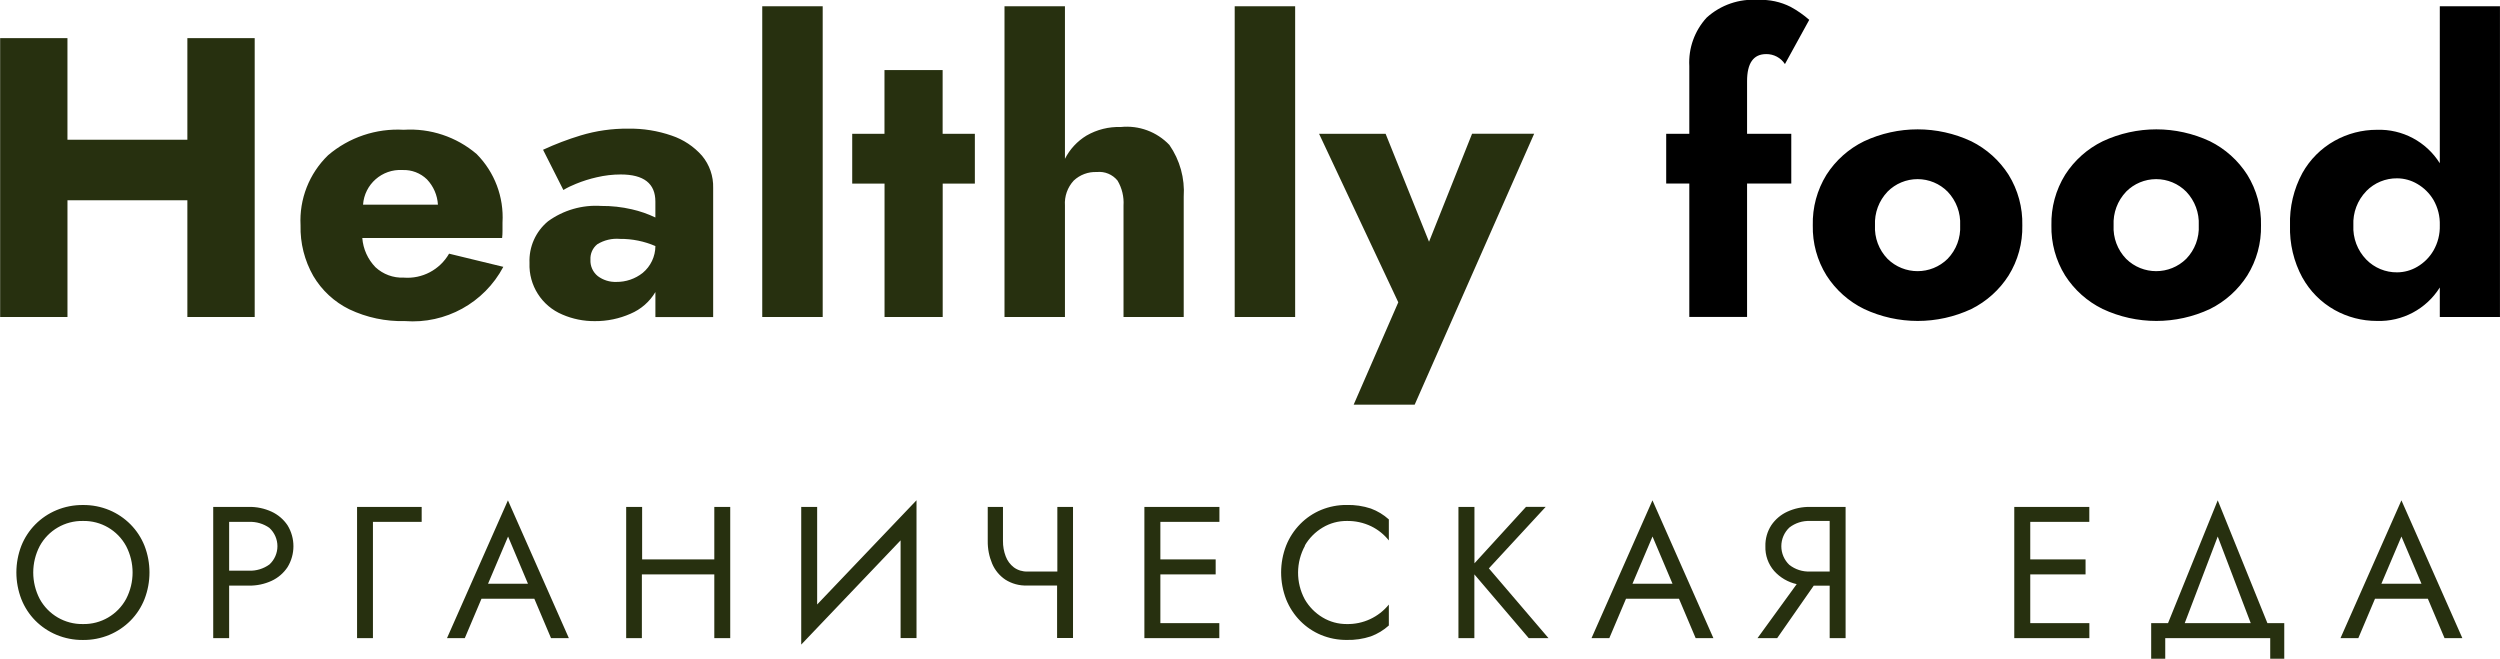
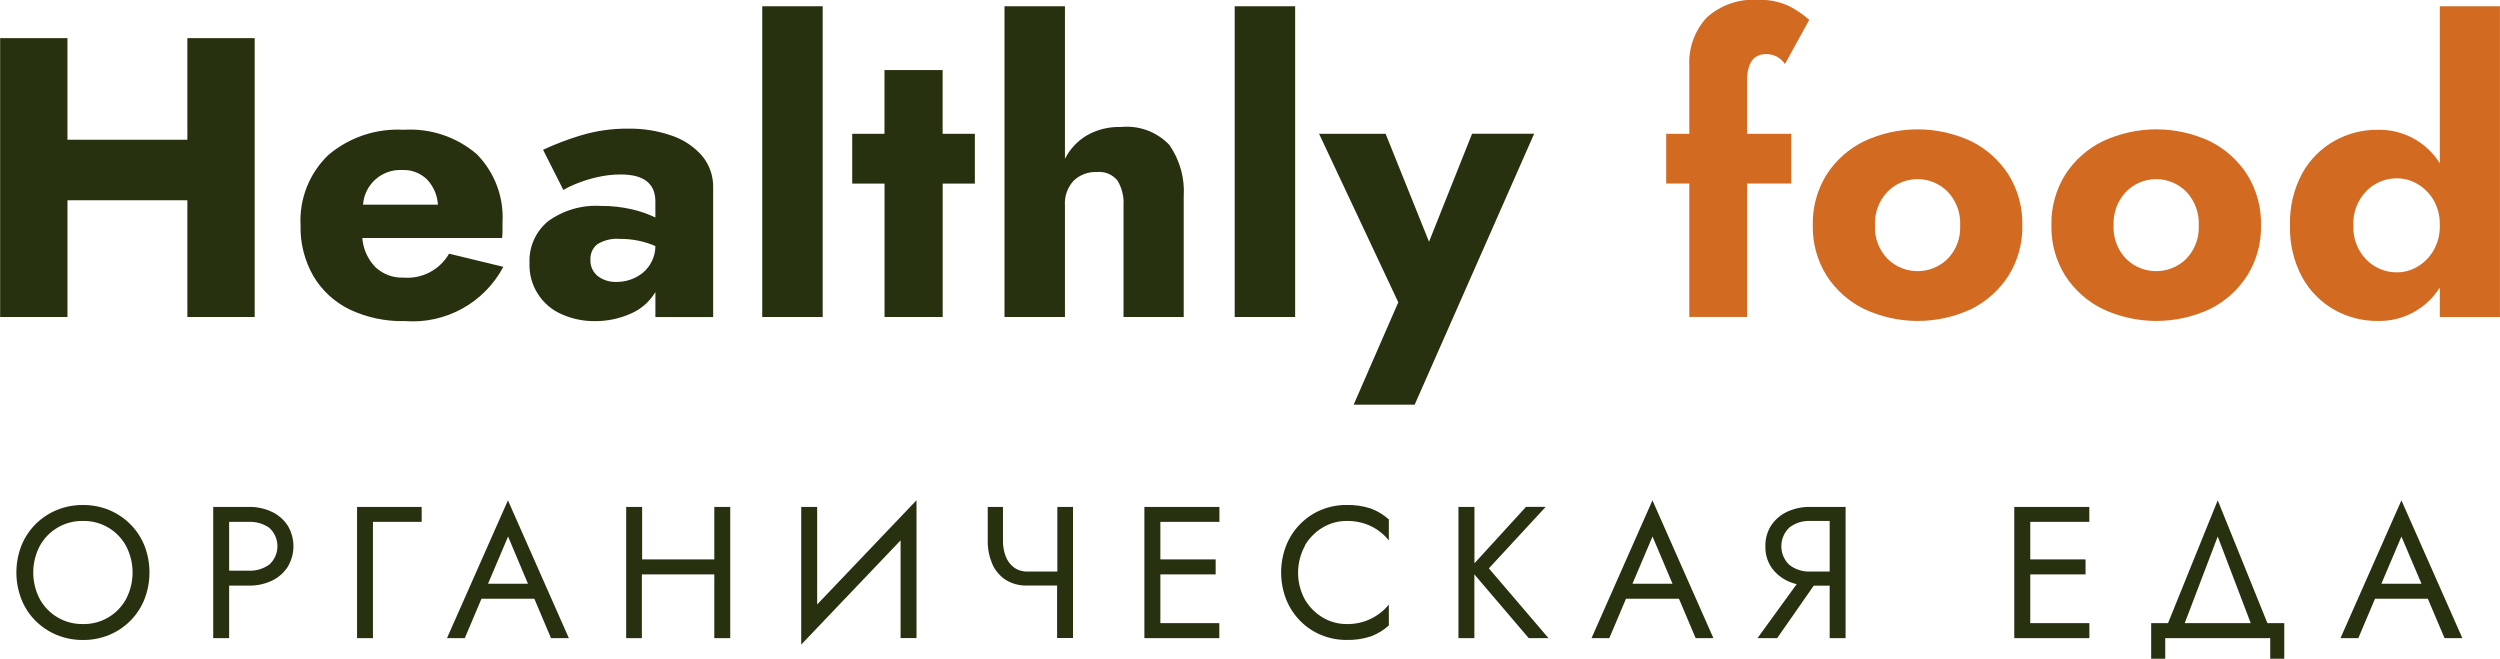
<svg xmlns="http://www.w3.org/2000/svg" id="Группа_1" data-name="Группа 1" width="119.938" height="31.594" viewBox="0 0 119.938 31.594">
  <defs>
    <style>
      .cls-1 {
        fill: #27300f;
      }

      .cls-1, .cls-2 {
        fill-rule: evenodd;
      }

      .cls-2 {
-         fill: ##d26a22;
+         fill: #d26a22;
      }
    </style>
  </defs>
  <path id="Органическая_еда" data-name="Органическая еда" class="cls-1" d="M1.055,29.024a3.072,3.072,0,0,0,.67,1.03,3.125,3.125,0,0,0,1.016.683,3.222,3.222,0,0,0,1.268.247,3.213,3.213,0,0,0,1.273-.247,3.138,3.138,0,0,0,1.012-.683,3.074,3.074,0,0,0,.67-1.03,3.553,3.553,0,0,0,0-2.559,3.088,3.088,0,0,0-.67-1.025,3.141,3.141,0,0,0-1.012-.684,3.211,3.211,0,0,0-1.273-.247,3.22,3.22,0,0,0-1.268.247,3.128,3.128,0,0,0-1.016.684,3.085,3.085,0,0,0-.67,1.025A3.553,3.553,0,0,0,1.055,29.024Zm0.881-2.545a2.313,2.313,0,0,1,2.073-1.205,2.3,2.3,0,0,1,2.073,1.205,2.747,2.747,0,0,1,0,2.536A2.3,2.3,0,0,1,4.009,30.22a2.314,2.314,0,0,1-2.073-1.205A2.746,2.746,0,0,1,1.936,26.479Zm8.323,4.416h0.765V28.376h0.944a2.509,2.509,0,0,0,1.093-.229,1.854,1.854,0,0,0,.764-0.656,1.924,1.924,0,0,0,0-2.01,1.867,1.867,0,0,0-.764-0.652,2.509,2.509,0,0,0-1.093-.229H10.26v6.3Zm2.7-5.284a1.192,1.192,0,0,1,0,1.749,1.575,1.575,0,0,1-.994.3H11.024V25.318h0.944A1.593,1.593,0,0,1,12.962,25.611Zm4.2,5.284h0.764V25.318h2.338V24.6h-3.1v6.3Zm10.163,0-2.923-6.61-2.923,6.61h0.854l0.8-1.889h2.536l0.8,1.889h0.854Zm-1.961-2.608H23.444l0.962-2.266Zm4.7,2.608h0.764V27.837H34.3v3.058h0.764V24.6H34.3v2.518H30.837V24.6H30.072v6.3Zm8.409-6.3v6.61l4.767-5v4.686h0.764v-6.61l-4.767,5V24.6H38.481Zm8.948,0v1.637a2.7,2.7,0,0,0,.211,1.088,1.737,1.737,0,0,0,.634.769,1.832,1.832,0,0,0,1.043.283h1.439v2.518h0.764V24.6H50.757v3.1H49.318a1.04,1.04,0,0,1-.648-0.2,1.194,1.194,0,0,1-.391-0.531,2,2,0,0,1-.13-0.737V24.6H47.43Zm7.51,6.3h3.6V30.175H55.7V27.837h2.653V27.117H55.7v-1.8h2.833V24.6h-3.6v6.3Zm7.7-4.438a2.433,2.433,0,0,1,.859-0.868,2.217,2.217,0,0,1,1.151-.315,2.6,2.6,0,0,1,1.178.256,2.456,2.456,0,0,1,.845.679V25.2a2.688,2.688,0,0,0-.863-0.522,3.411,3.411,0,0,0-1.16-.171,3.156,3.156,0,0,0-1.228.238,3.047,3.047,0,0,0-1,.675,3.133,3.133,0,0,0-.674,1.03,3.575,3.575,0,0,0,0,2.59,3.133,3.133,0,0,0,.674,1.03,3.044,3.044,0,0,0,1,.674,3.156,3.156,0,0,0,1.228.238,3.409,3.409,0,0,0,1.16-.171,2.685,2.685,0,0,0,.863-0.522V29.285a2.533,2.533,0,0,1-2.024.935,2.216,2.216,0,0,1-1.151-.315,2.419,2.419,0,0,1-.859-0.872A2.693,2.693,0,0,1,62.642,26.456ZM70,30.894h0.764V27.837l2.608,3.058H74.32l-2.86-3.346,2.725-2.95H73.241l-2.473,2.707V24.6H70v6.3Zm12.231,0-2.923-6.61-2.923,6.61h0.854l0.8-1.889H80.58l0.8,1.889h0.854Zm-1.961-2.608H78.349l0.962-2.266ZM86.866,24.6a2.517,2.517,0,0,0-1.088.229,1.861,1.861,0,0,0-.769.652,1.767,1.767,0,0,0-.283,1.007,1.718,1.718,0,0,0,.418,1.183,2.056,2.056,0,0,0,1.084.634l-1.88,2.59h0.944l1.754-2.518H87.81v2.518h0.764V24.6H86.866Zm-0.989,2.783a1.234,1.234,0,0,1,0-1.794,1.516,1.516,0,0,1,.989-0.315H87.81V27.7H86.866A1.5,1.5,0,0,1,85.877,27.382Zm10.792,3.512h3.6V30.175H97.433V27.837h2.653V27.117H97.433v-1.8h2.833V24.6h-3.6v6.3Zm12.276,0.989h0.674V30.175H108.81l-2.383-5.891-2.384,5.891h-0.809v1.709h0.675V30.894h5.036v0.989Zm-0.935-1.709h-3.166l1.583-4.155Zm10.153,0.72-2.923-6.61-2.923,6.61h0.855l0.8-1.889h2.536l0.8,1.889h0.854Zm-1.96-2.608h-1.925l0.962-2.266Z" transform="translate(-0.031 -0.281)" />
  <path id="Healthly" class="cls-1" d="M0.038,15.49h3.23V9.89H9.02v5.6h3.23V2.112H9.02V6.985H3.267V2.112H0.038V15.49Zm24.137-2.408-2.6-.631A2.3,2.3,0,0,1,19.4,13.6a1.873,1.873,0,0,1-1.357-.5,2.264,2.264,0,0,1-.631-1.4h6.708a2.838,2.838,0,0,0,.019-0.344v-0.4A4.307,4.307,0,0,0,22.9,7.673,4.909,4.909,0,0,0,19.4,6.507a5.133,5.133,0,0,0-3.631,1.223,4.362,4.362,0,0,0-1.319,3.364,4.671,4.671,0,0,0,.612,2.427,4.111,4.111,0,0,0,1.729,1.6,5.862,5.862,0,0,0,2.666.564,4.921,4.921,0,0,0,4.72-2.6h0Zm-3.66-4.195a1.927,1.927,0,0,1,.526,1.214H17.448A1.791,1.791,0,0,1,19.34,8.438,1.591,1.591,0,0,1,20.515,8.887ZM27.663,9.1a6.257,6.257,0,0,1,1-.315,5.043,5.043,0,0,1,1.147-.134q1.663,0,1.663,1.3v0.764a5.386,5.386,0,0,0-1.128-.392,6.245,6.245,0,0,0-1.471-.162,3.905,3.905,0,0,0-2.551.736,2.456,2.456,0,0,0-.889,2,2.573,2.573,0,0,0,1.577,2.475,3.824,3.824,0,0,0,1.558.315,4.155,4.155,0,0,0,1.71-.354,2.527,2.527,0,0,0,1.195-1.042v1.2h2.771V9.3a2.312,2.312,0,0,0-.535-1.548,3.371,3.371,0,0,0-1.453-.965,6.061,6.061,0,0,0-2.083-.334,7.641,7.641,0,0,0-2.284.325,13.9,13.9,0,0,0-1.806.688l0.975,1.93A4.046,4.046,0,0,1,27.663,9.1ZM28.685,12a1.776,1.776,0,0,1,1.089-.258,4.184,4.184,0,0,1,1.7.344,1.683,1.683,0,0,1-.612,1.29,2,2,0,0,1-1.261.43,1.4,1.4,0,0,1-.889-0.277,0.948,0.948,0,0,1-.354-0.793A0.884,0.884,0,0,1,28.685,12ZM36.6,15.49h2.9V0.583H36.6V15.49Zm4.319-6.4h1.548v6.4h2.79v-6.4H46.8V6.7H45.254V3.641h-2.79V6.7H40.916V9.087Zm13.015,6.4h2.886V9.718a3.9,3.9,0,0,0-.688-2.484,2.821,2.821,0,0,0-2.331-.86,3.085,3.085,0,0,0-1.644.411A2.773,2.773,0,0,0,51.122,7.9V0.583h-2.9V15.49h2.9V10.139a1.6,1.6,0,0,1,.421-1.194,1.518,1.518,0,0,1,1.108-.411,1.127,1.127,0,0,1,.994.411,2.081,2.081,0,0,1,.287,1.194V15.49Zm5.332,0h2.9V0.583h-2.9V15.49ZM70.653,6.7l-2.064,5.179L66.506,6.7H63.314l3.8,8.084-2.141,4.912H67.9l5.733-13H70.653Z" transform="translate(-0.031 -0.281)" />
  <path id="food" class="cls-2" d="M79.967,9.087h1.109v6.4h2.771v-6.4h2.121V6.7H83.847V4.176q0-1.3.917-1.3a1.059,1.059,0,0,1,.9.478l1.166-2.121A4.875,4.875,0,0,0,85.94.612,3.126,3.126,0,0,0,84.382.277a3.313,3.313,0,0,0-2.475.85,3.179,3.179,0,0,0-.831,2.322V6.7H79.967V9.087ZM87.66,13.5a4.476,4.476,0,0,0,1.8,1.605,6.07,6.07,0,0,0,5.15,0A4.492,4.492,0,0,0,96.393,13.5a4.375,4.375,0,0,0,.659-2.408,4.41,4.41,0,0,0-.659-2.427,4.492,4.492,0,0,0-1.787-1.605,6.07,6.07,0,0,0-5.15,0,4.476,4.476,0,0,0-1.8,1.605A4.411,4.411,0,0,0,87,11.094,4.376,4.376,0,0,0,87.66,13.5Zm2.924-4.023a2.03,2.03,0,0,1,2.886,0,2.183,2.183,0,0,1,.6,1.615,2.149,2.149,0,0,1-.6,1.605,2.053,2.053,0,0,1-2.886,0,2.149,2.149,0,0,1-.6-1.605A2.183,2.183,0,0,1,90.584,9.479ZM99.107,13.5a4.471,4.471,0,0,0,1.8,1.605,6.069,6.069,0,0,0,5.15,0,4.493,4.493,0,0,0,1.787-1.605,4.371,4.371,0,0,0,.659-2.408,4.407,4.407,0,0,0-.659-2.427,4.493,4.493,0,0,0-1.787-1.605,6.069,6.069,0,0,0-5.15,0,4.471,4.471,0,0,0-1.8,1.605,4.41,4.41,0,0,0-.659,2.427A4.375,4.375,0,0,0,99.107,13.5Zm2.924-4.023a2.03,2.03,0,0,1,2.886,0,2.184,2.184,0,0,1,.6,1.615,2.15,2.15,0,0,1-.6,1.605,2.053,2.053,0,0,1-2.886,0,2.15,2.15,0,0,1-.6-1.605A2.184,2.184,0,0,1,102.031,9.479Zm8.457,4.118a4,4,0,0,0,1.548,1.558,4.141,4.141,0,0,0,2.026.525,3.424,3.424,0,0,0,3.019-1.605V15.49h2.886V0.583h-2.886v7.53a3.424,3.424,0,0,0-3.019-1.605,4.142,4.142,0,0,0-2.026.526,4.018,4.018,0,0,0-1.548,1.548,4.94,4.94,0,0,0-.593,2.513A4.952,4.952,0,0,0,110.488,13.6Zm3.067-4.147a2.038,2.038,0,0,1,1.481-.612,1.922,1.922,0,0,1,.965.268,2.172,2.172,0,0,1,.774.764,2.292,2.292,0,0,1,.306,1.223,2.3,2.3,0,0,1-.306,1.214,2.145,2.145,0,0,1-.774.774,1.919,1.919,0,0,1-.965.268,2.037,2.037,0,0,1-1.481-.612,2.2,2.2,0,0,1-.621-1.644A2.2,2.2,0,0,1,113.555,9.451Z" transform="translate(-0.031 -0.281)" />
</svg>
